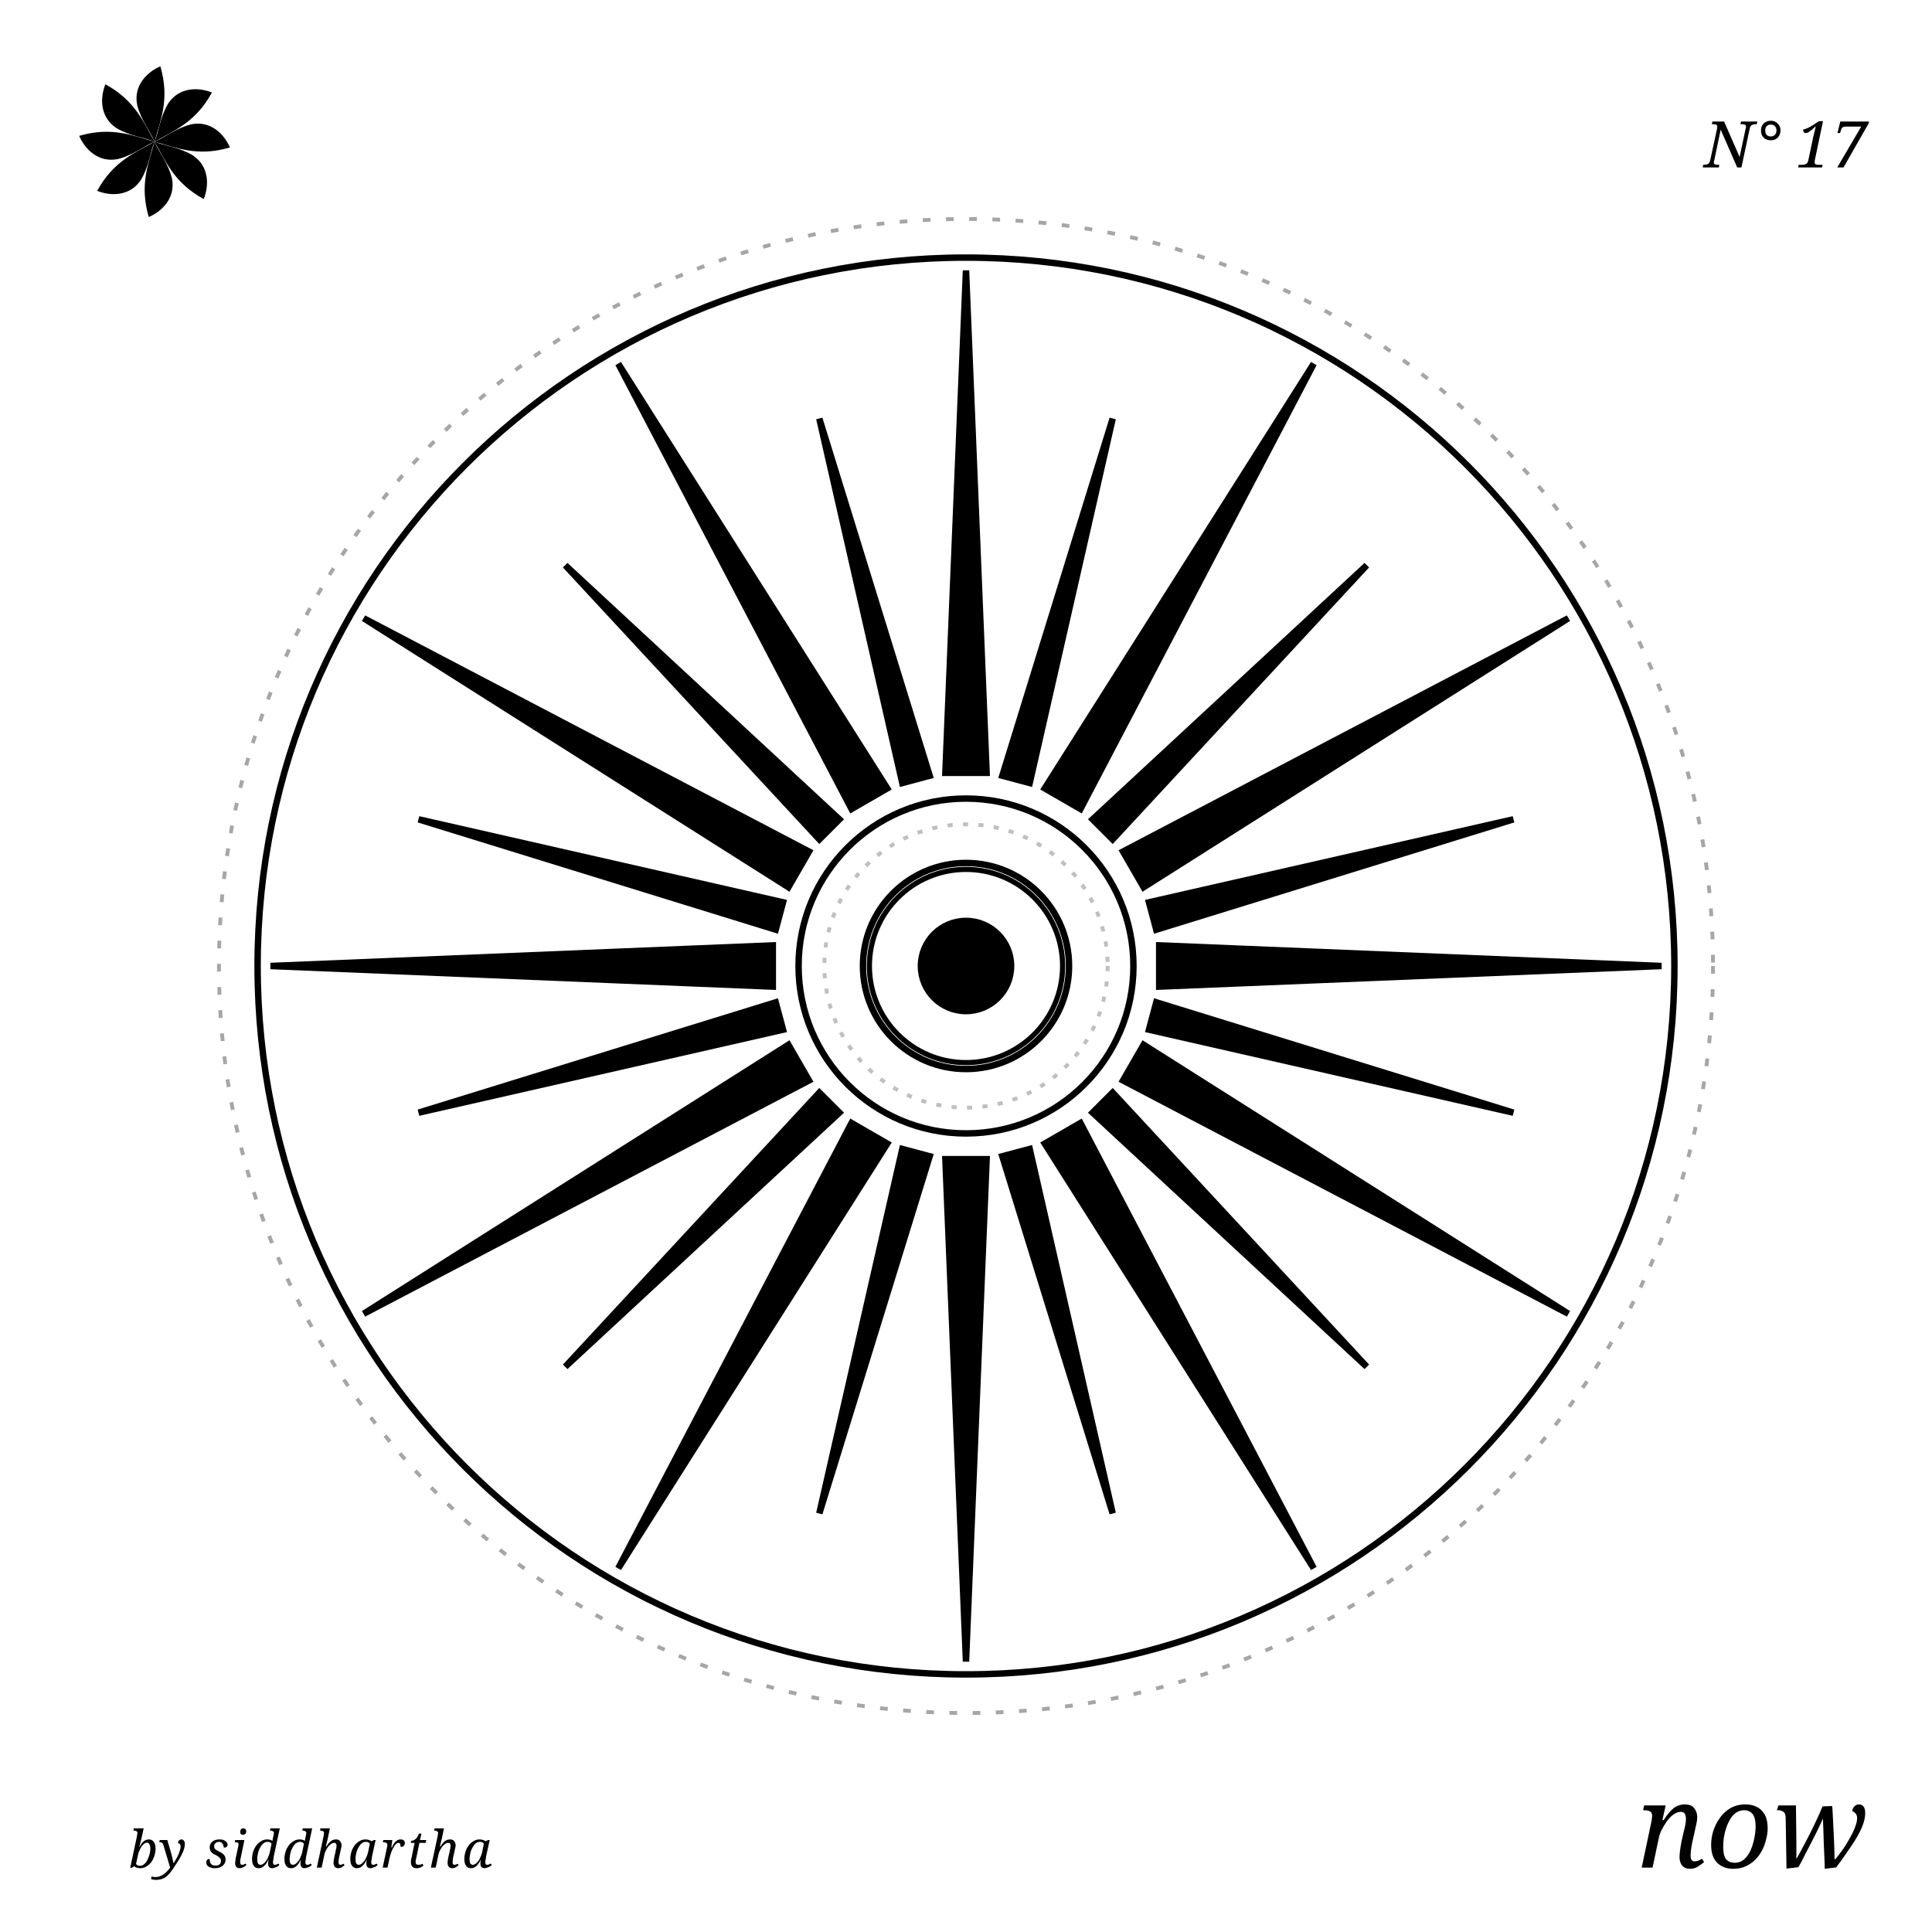
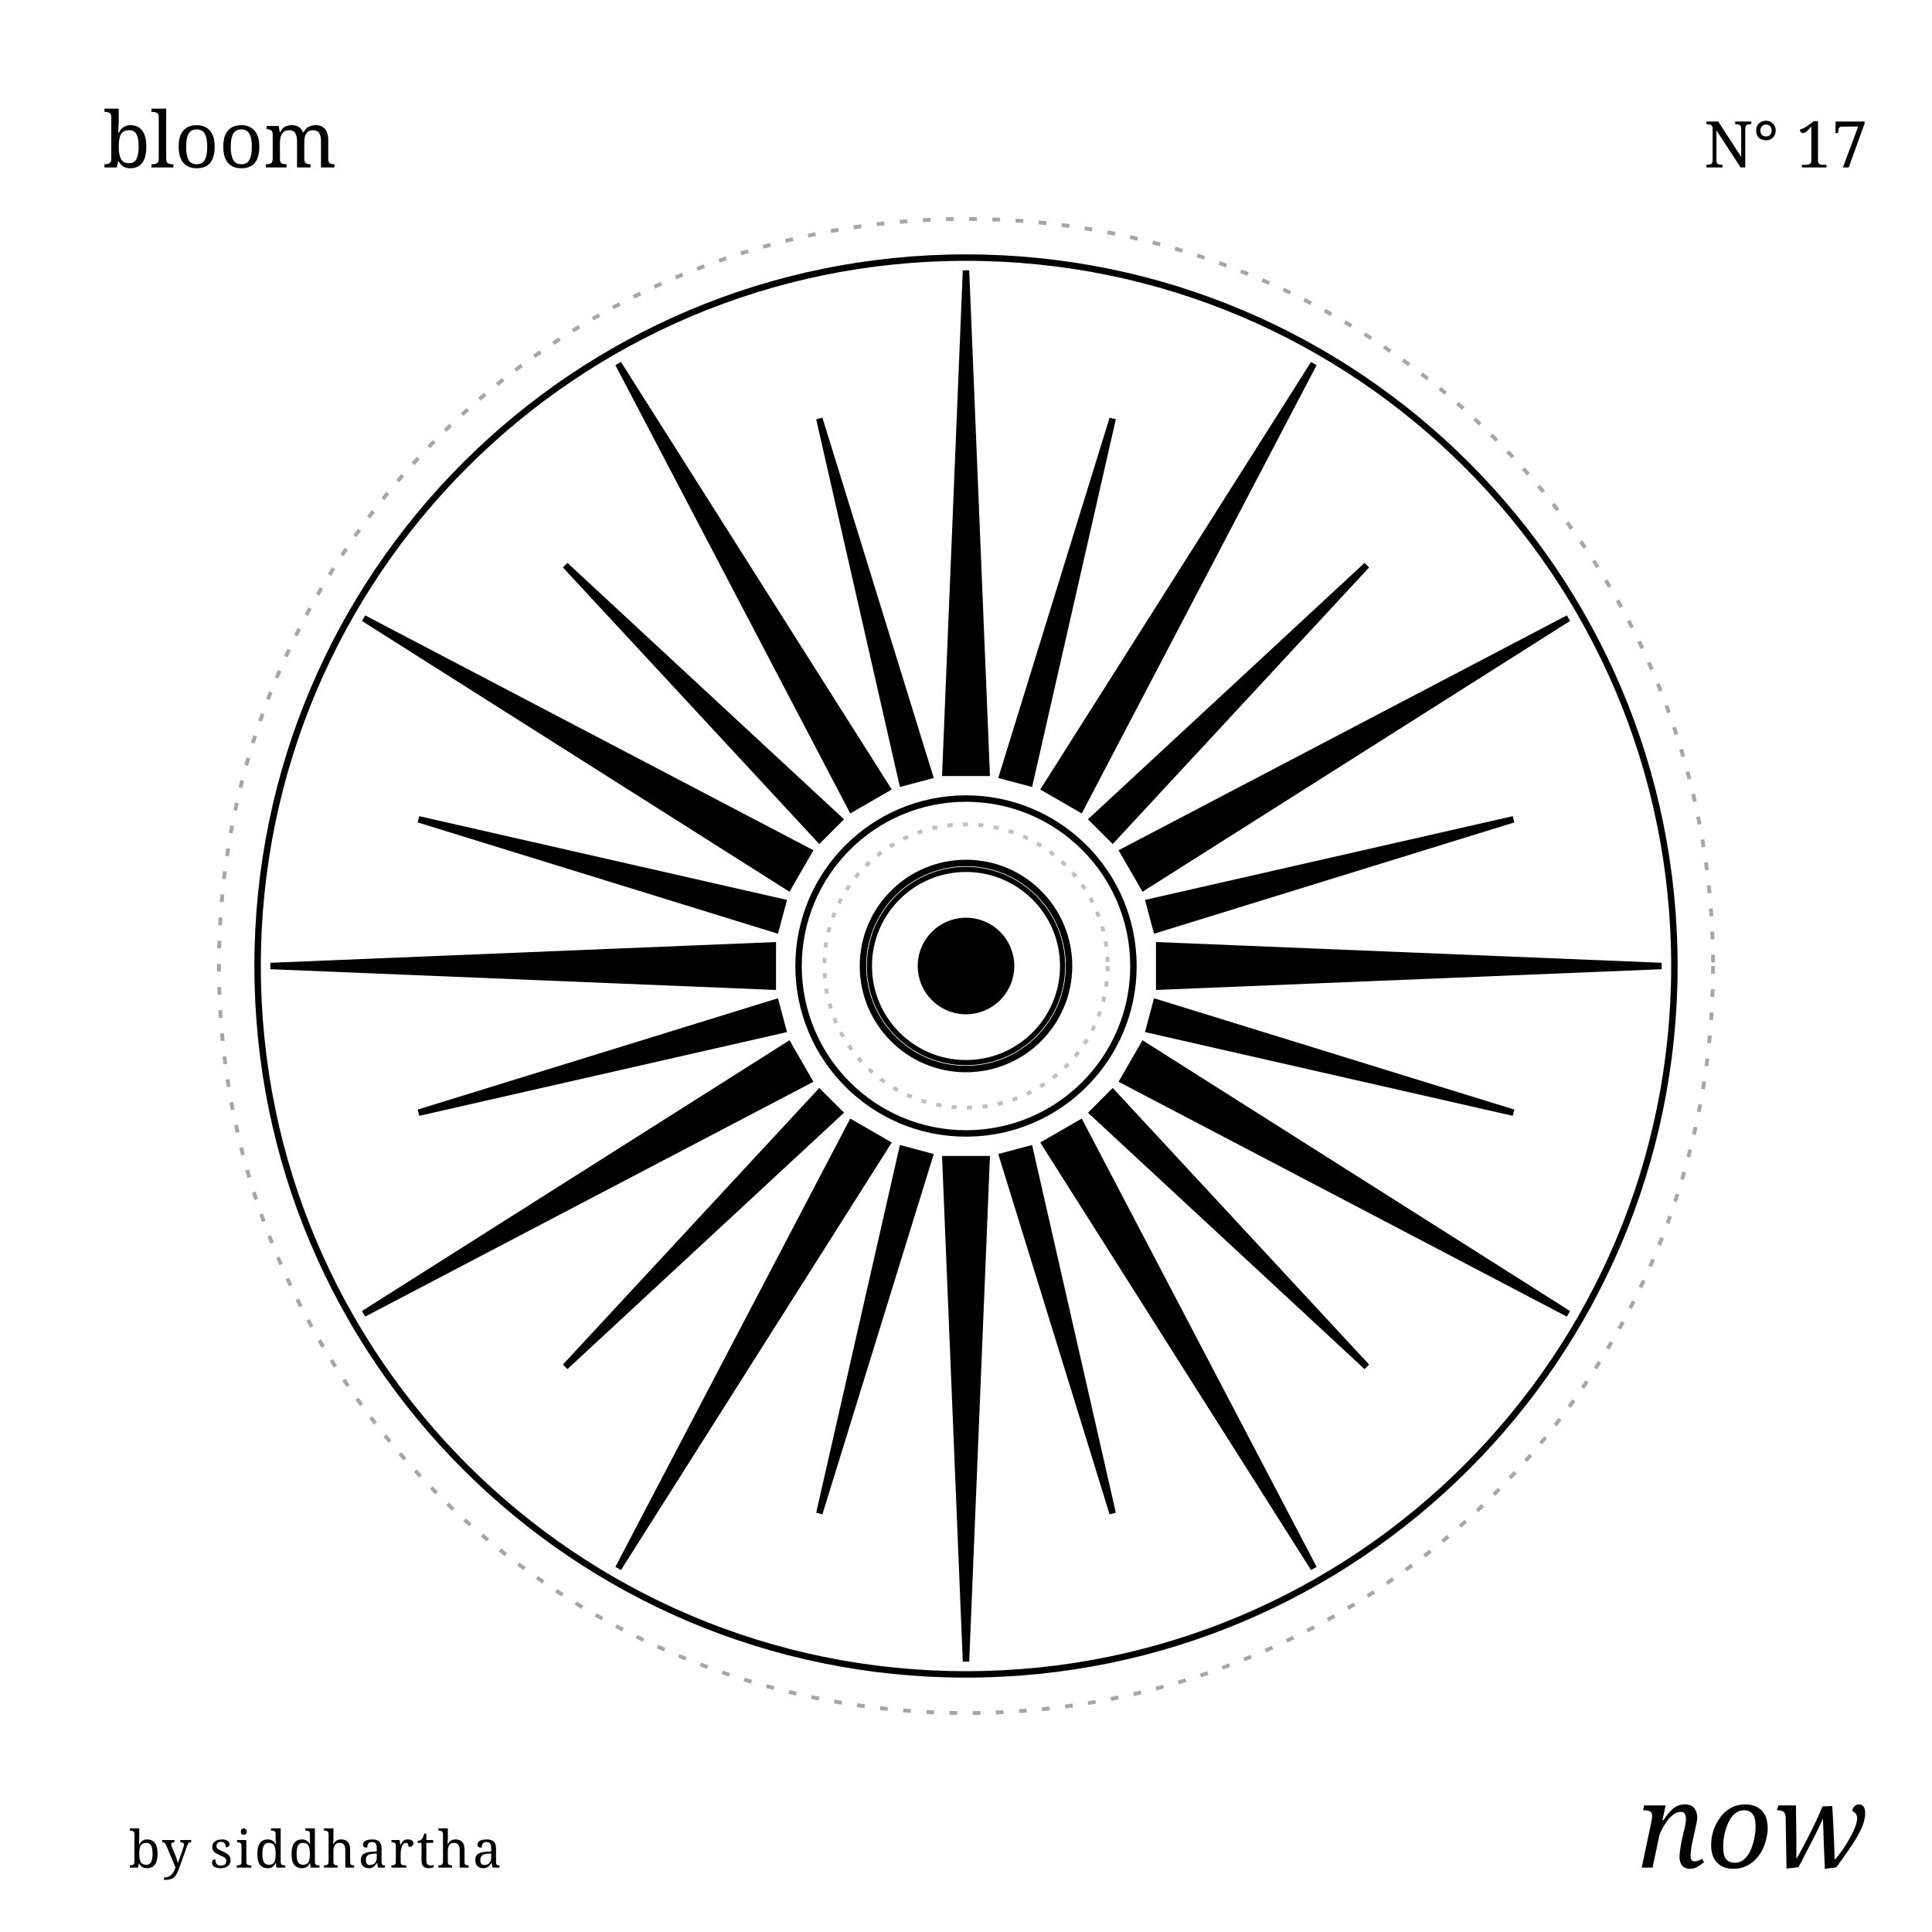
<svg xmlns="http://www.w3.org/2000/svg" viewBox="-75 -75 150 150" width="600" height="600">
  <circle r="58" fill="none" stroke="#000" stroke-width="0.3" stroke-dasharray="0.6,1.2" opacity="0.35" />
  <circle r="7.5" fill="none" stroke="#000" stroke-width="0.4" />
  <circle r="11" fill="none" stroke="#000" stroke-width="0.3" stroke-dasharray="0.4,0.8" opacity="0.25" />
  <g fill="none" stroke="#000" stroke-width="0.5">
    <circle r="3.5" fill="#000" />
    <circle r="8" />
    <circle r="13" />
    <g transform="rotate(0)">
      <path d="M -1.6,-15 L 1.6,-15 L 0,-54 Z" fill="#000" />
    </g>
    <g transform="rotate(15)">
      <path d="M -1.1,-15 L 1.1,-15 L 0,-44 Z" fill="#000" />
    </g>
    <g transform="rotate(30)">
      <path d="M -1.6,-15 L 1.6,-15 L 0,-54 Z" fill="#000" />
    </g>
    <g transform="rotate(45)">
      <path d="M -1.1,-15 L 1.1,-15 L 0,-44 Z" fill="#000" />
    </g>
    <g transform="rotate(60)">
      <path d="M -1.6,-15 L 1.6,-15 L 0,-54 Z" fill="#000" />
    </g>
    <g transform="rotate(75)">
      <path d="M -1.1,-15 L 1.1,-15 L 0,-44 Z" fill="#000" />
    </g>
    <g transform="rotate(90)">
      <path d="M -1.6,-15 L 1.6,-15 L 0,-54 Z" fill="#000" />
    </g>
    <g transform="rotate(105)">
      <path d="M -1.1,-15 L 1.1,-15 L 0,-44 Z" fill="#000" />
    </g>
    <g transform="rotate(120)">
      <path d="M -1.6,-15 L 1.6,-15 L 0,-54 Z" fill="#000" />
    </g>
    <g transform="rotate(135)">
      <path d="M -1.1,-15 L 1.1,-15 L 0,-44 Z" fill="#000" />
    </g>
    <g transform="rotate(150)">
      <path d="M -1.6,-15 L 1.6,-15 L 0,-54 Z" fill="#000" />
    </g>
    <g transform="rotate(165)">
      <path d="M -1.1,-15 L 1.1,-15 L 0,-44 Z" fill="#000" />
    </g>
    <g transform="rotate(180)">
      <path d="M -1.6,-15 L 1.6,-15 L 0,-54 Z" fill="#000" />
    </g>
    <g transform="rotate(195)">
      <path d="M -1.1,-15 L 1.1,-15 L 0,-44 Z" fill="#000" />
    </g>
    <g transform="rotate(210)">
      <path d="M -1.6,-15 L 1.6,-15 L 0,-54 Z" fill="#000" />
    </g>
    <g transform="rotate(225)">
      <path d="M -1.1,-15 L 1.1,-15 L 0,-44 Z" fill="#000" />
    </g>
    <g transform="rotate(240)">
      <path d="M -1.6,-15 L 1.6,-15 L 0,-54 Z" fill="#000" />
    </g>
    <g transform="rotate(255)">
      <path d="M -1.1,-15 L 1.1,-15 L 0,-44 Z" fill="#000" />
    </g>
    <g transform="rotate(270)">
      <path d="M -1.6,-15 L 1.6,-15 L 0,-54 Z" fill="#000" />
    </g>
    <g transform="rotate(285)">
      <path d="M -1.1,-15 L 1.1,-15 L 0,-44 Z" fill="#000" />
    </g>
    <g transform="rotate(300)">
      <path d="M -1.6,-15 L 1.6,-15 L 0,-54 Z" fill="#000" />
    </g>
    <g transform="rotate(315)">
      <path d="M -1.1,-15 L 1.1,-15 L 0,-44 Z" fill="#000" />
    </g>
    <g transform="rotate(330)">
      <path d="M -1.6,-15 L 1.6,-15 L 0,-54 Z" fill="#000" />
    </g>
    <g transform="rotate(345)">
      <path d="M -1.1,-15 L 1.1,-15 L 0,-44 Z" fill="#000" />
    </g>
    <circle r="55" />
  </g>
-   <g transform="translate(-63 -64) scale(0.075)">
-     <path d="M 0,0 C 6,-22 16,-44 6,-78 C -8,-72 -22,-58 -18,-38 C -14,-22 -4,-10 0,0 Z" fill="#000" transform="rotate(0)" />
-     <path d="M 0,0 C 6,-22 16,-44 6,-78 C -8,-72 -22,-58 -18,-38 C -14,-22 -4,-10 0,0 Z" fill="#000" transform="rotate(45)" />
-     <path d="M 0,0 C 6,-22 16,-44 6,-78 C -8,-72 -22,-58 -18,-38 C -14,-22 -4,-10 0,0 Z" fill="#000" transform="rotate(90)" />
-     <path d="M 0,0 C 6,-22 16,-44 6,-78 C -8,-72 -22,-58 -18,-38 C -14,-22 -4,-10 0,0 Z" fill="#000" transform="rotate(135)" />
-     <path d="M 0,0 C 6,-22 16,-44 6,-78 C -8,-72 -22,-58 -18,-38 C -14,-22 -4,-10 0,0 Z" fill="#000" transform="rotate(180)" />
-     <path d="M 0,0 C 6,-22 16,-44 6,-78 C -8,-72 -22,-58 -18,-38 C -14,-22 -4,-10 0,0 Z" fill="#000" transform="rotate(225)" />
-     <path d="M 0,0 C 6,-22 16,-44 6,-78 C -8,-72 -22,-58 -18,-38 C -14,-22 -4,-10 0,0 Z" fill="#000" transform="rotate(270)" />
-     <path d="M 0,0 C 6,-22 16,-44 6,-78 C -8,-72 -22,-58 -18,-38 C -14,-22 -4,-10 0,0 Z" fill="#000" transform="rotate(315)" />
-   </g>
-   <text x="70" y="-62" text-anchor="end" font-family="EB Garamond, Georgia, serif" font-style="italic" font-size="5" fill="#000">N° 17</text>
-   <text x="-65" y="70" font-family="EB Garamond, Georgia, serif" font-style="italic" font-size="4" letter-spacing="0.05em" fill="#000">by siddhartha</text>
+   <text x="-67" y="-62" font-family="EB Garamond, Georgia, serif" font-weight="400" font-size="6" fill="#000">bloom</text>
+   <text x="70" y="-62" text-anchor="end" font-family="EB Garamond, Georgia, serif" font-weight="400" font-size="5" fill="#000">N° 17</text>
+   <text x="-65" y="70" font-family="EB Garamond, Georgia, serif" font-weight="400" font-size="4" letter-spacing="0.05em" fill="#000">by siddhartha</text>
  <text x="70" y="70" text-anchor="end" font-family="EB Garamond, Georgia, serif" font-style="italic" font-size="9" fill="#000">now</text>
</svg>
